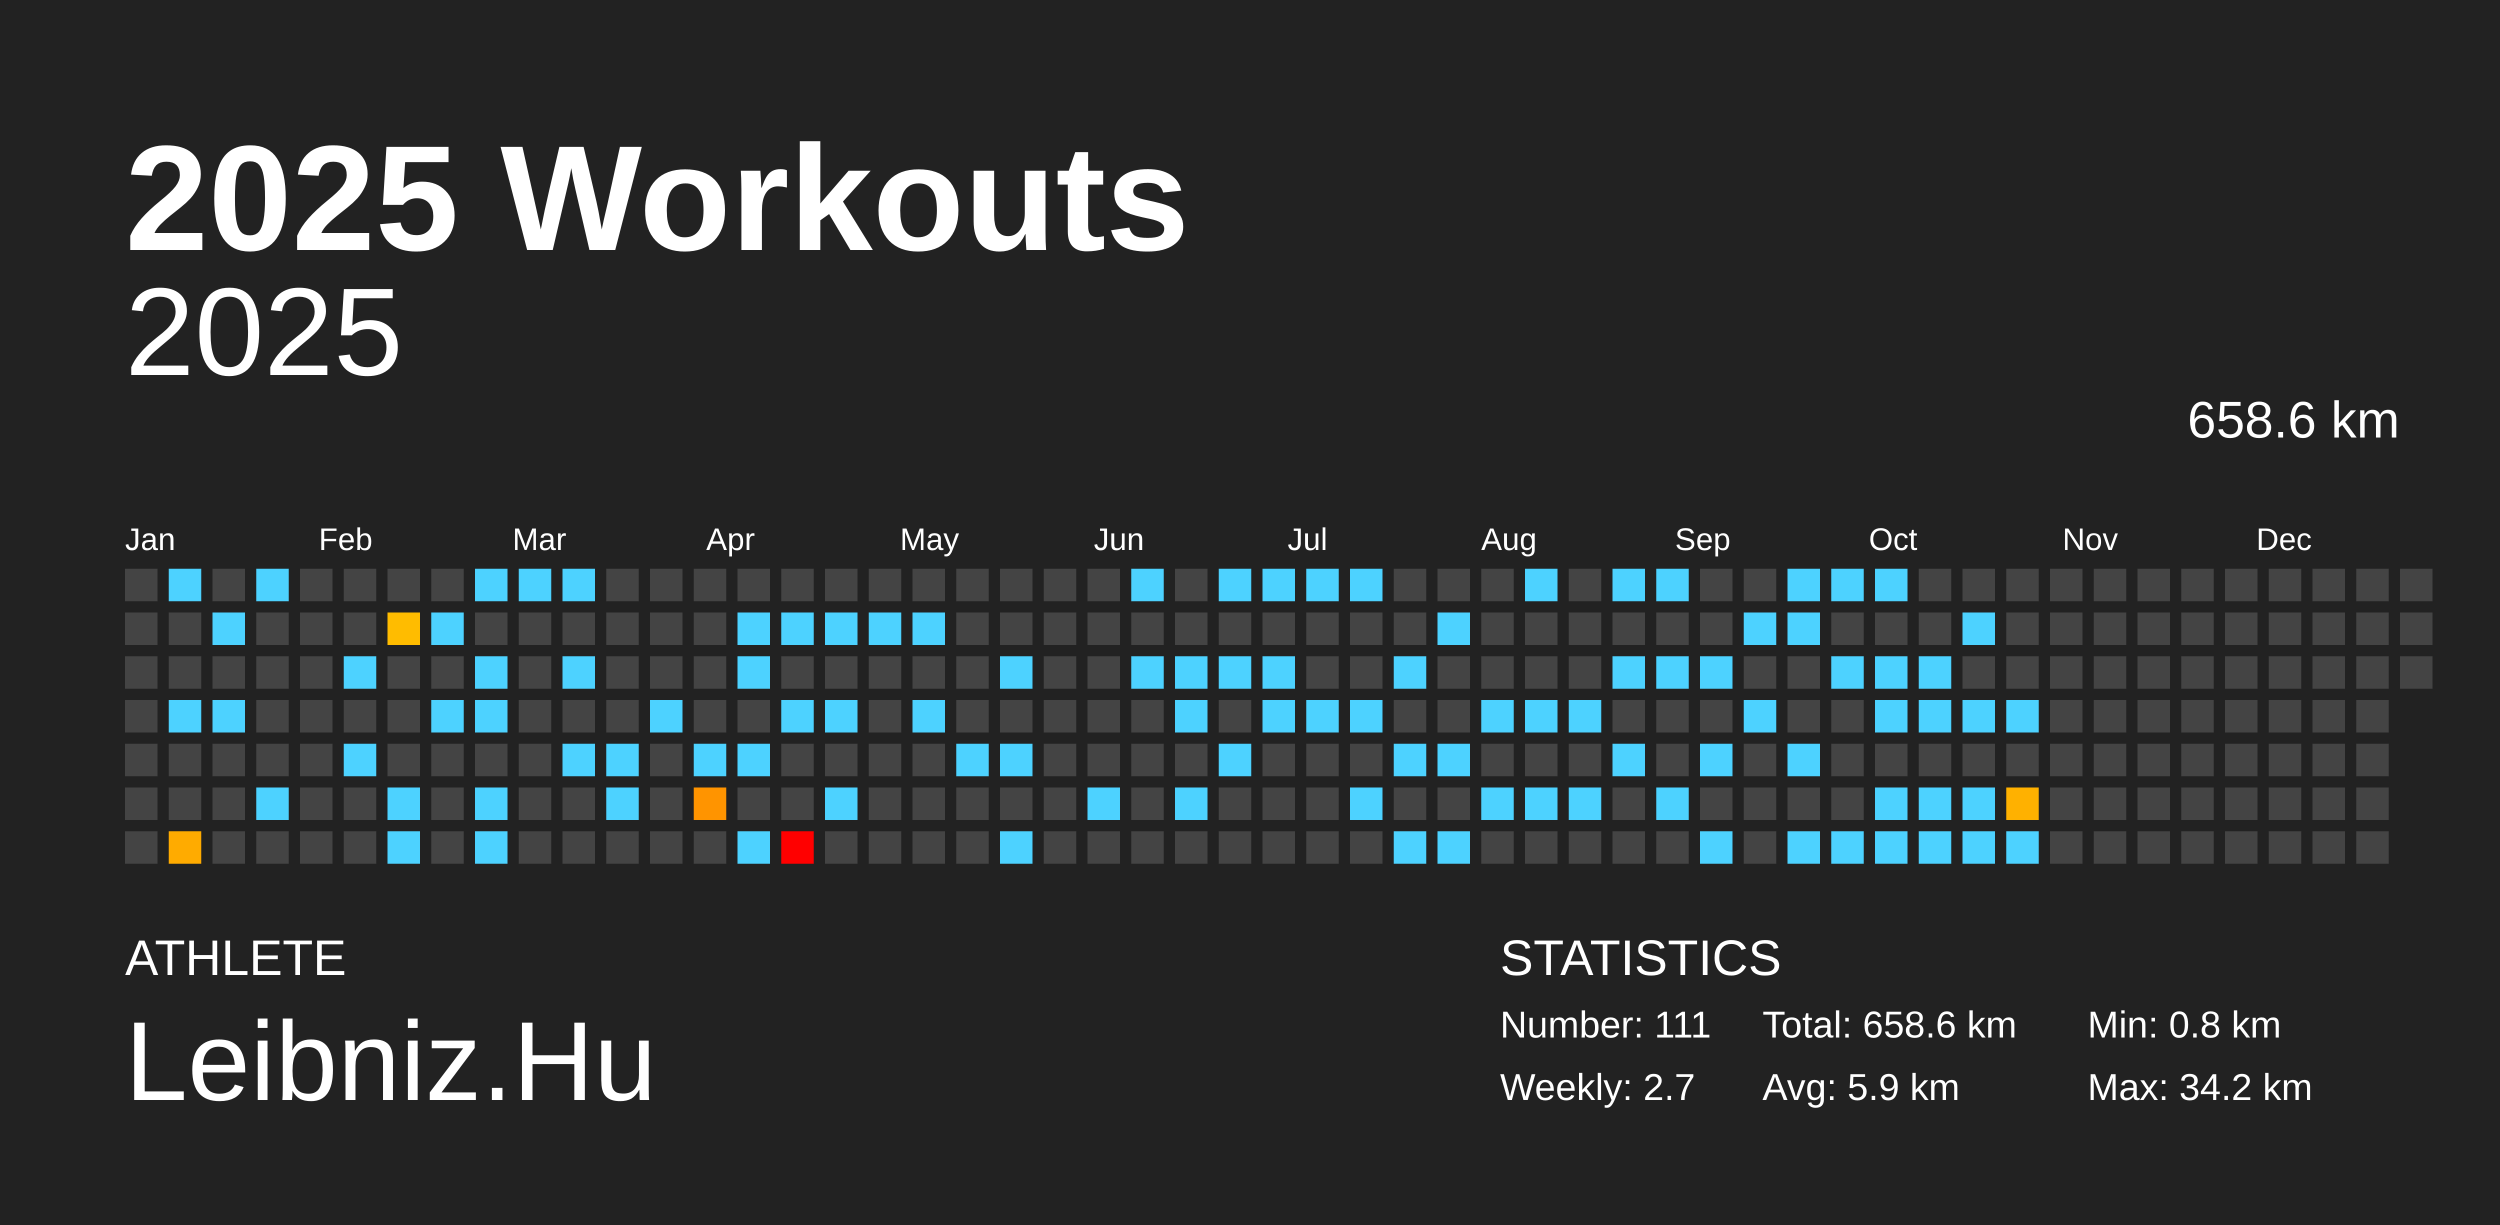
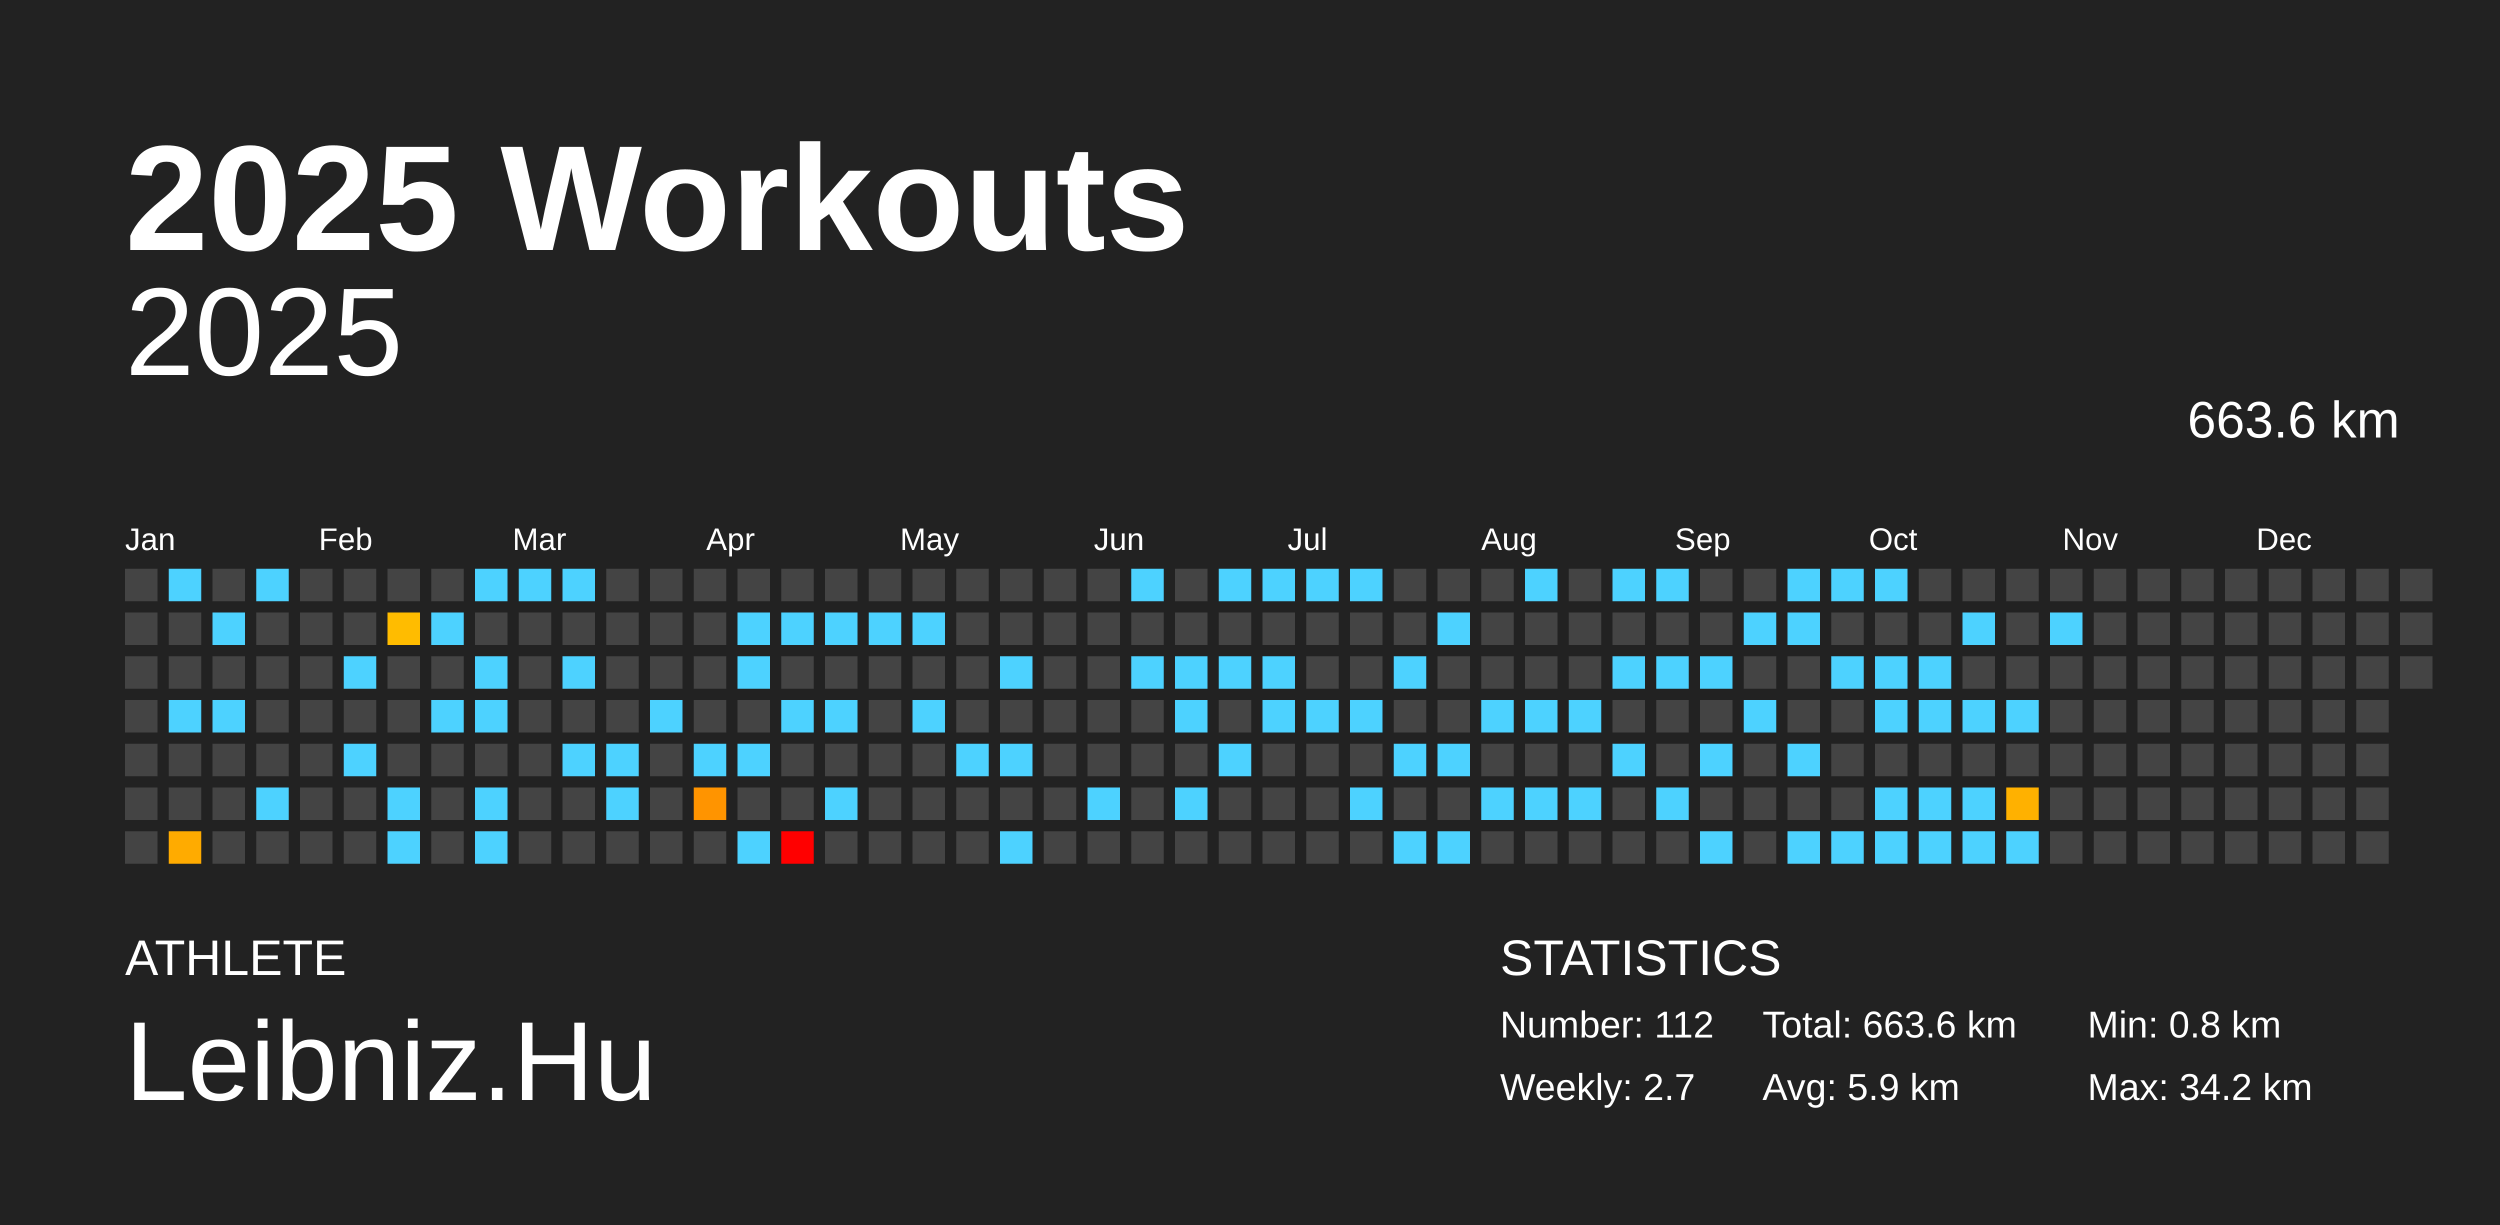
<svg xmlns="http://www.w3.org/2000/svg" baseProfile="full" height="98mm" version="1.1" viewBox="0,0,200,98" width="200mm">
  <defs />
  <rect fill="#222222" height="98" width="200" x="0" y="0" />
  <text fill="#FFFFFF" style="font-size:12px; font-family:Arial; font-weight:bold;" x="10" y="20">2025 Workouts</text>
  <text fill="#FFFFFF" style="font-size:4px; font-family:Arial" x="10" y="78">ATHLETE</text>
  <text fill="#FFFFFF" style="font-size:9px; font-family:Arial" x="10" y="88">Leibniz.Hu</text>
  <text fill="#FFFFFF" style="font-size:4px; font-family:Arial" x="120" y="78">STATISTICS</text>
-   <text fill="#FFFFFF" style="font-size:3px; font-family:Arial" x="120" y="83">Number: 111</text>
+   <text fill="#FFFFFF" style="font-size:3px; font-family:Arial" x="120" y="83">Number: 112</text>
  <text fill="#FFFFFF" style="font-size:3px; font-family:Arial" x="120" y="88">Weekly: 2.7</text>
-   <text fill="#FFFFFF" style="font-size:3px; font-family:Arial" x="141" y="83">Total: 658.6 km</text>
+   <text fill="#FFFFFF" style="font-size:3px; font-family:Arial" x="141" y="83">Total: 663.6 km</text>
  <text fill="#FFFFFF" style="font-size:3px; font-family:Arial" x="141" y="88">Avg: 5.9 km</text>
  <text fill="#FFFFFF" style="font-size:3px; font-family:Arial" x="167" y="83">Min: 0.8 km</text>
  <text fill="#FFFFFF" style="font-size:3px; font-family:Arial" x="167" y="88">Max: 34.2 km</text>
  <text alignment-baseline="hanging" fill="#FFFFFF" style="font-size:10.0px; font-family:Arial;" x="10" y="30">2025</text>
-   <text alignment-baseline="hanging" fill="#FFFFFF" style="font-size:4.125px; font-family:Arial;" x="175" y="35">658.6 km</text>
+   <text alignment-baseline="hanging" fill="#FFFFFF" style="font-size:4.125px; font-family:Arial;" x="175" y="35">663.6 km</text>
  <text fill="#FFFFFF" style="font-size:2.5px; font-family:Arial" x="10.0" y="44">Jan</text>
  <text fill="#FFFFFF" style="font-size:2.5px; font-family:Arial" x="25.5" y="44">Feb</text>
  <text fill="#FFFFFF" style="font-size:2.5px; font-family:Arial" x="41.0" y="44">Mar</text>
  <text fill="#FFFFFF" style="font-size:2.5px; font-family:Arial" x="56.5" y="44">Apr</text>
  <text fill="#FFFFFF" style="font-size:2.5px; font-family:Arial" x="72.0" y="44">May</text>
  <text fill="#FFFFFF" style="font-size:2.5px; font-family:Arial" x="87.5" y="44">Jun</text>
  <text fill="#FFFFFF" style="font-size:2.5px; font-family:Arial" x="103.0" y="44">Jul</text>
  <text fill="#FFFFFF" style="font-size:2.5px; font-family:Arial" x="118.5" y="44">Aug</text>
  <text fill="#FFFFFF" style="font-size:2.5px; font-family:Arial" x="134.0" y="44">Sep</text>
  <text fill="#FFFFFF" style="font-size:2.5px; font-family:Arial" x="149.5" y="44">Oct</text>
  <text fill="#FFFFFF" style="font-size:2.5px; font-family:Arial" x="165.0" y="44">Nov</text>
  <text fill="#FFFFFF" style="font-size:2.5px; font-family:Arial" x="180.5" y="44">Dec</text>
  <rect fill="#444444" height="2.6" width="2.6" x="10.0" y="45.5" />
  <rect fill="#444444" height="2.6" width="2.6" x="10.0" y="49.0" />
  <rect fill="#444444" height="2.6" width="2.6" x="10.0" y="52.5" />
  <rect fill="#444444" height="2.6" width="2.6" x="10.0" y="56.0" />
  <rect fill="#444444" height="2.6" width="2.6" x="10.0" y="59.5" />
  <rect fill="#444444" height="2.6" width="2.6" x="10.0" y="63.0" />
  <rect fill="#444444" height="2.6" width="2.6" x="10.0" y="66.5" />
  <rect fill="#4dd2ff" height="2.6" width="2.6" x="13.5" y="45.5" />
  <rect fill="#444444" height="2.6" width="2.6" x="13.5" y="49.0" />
  <rect fill="#444444" height="2.6" width="2.6" x="13.5" y="52.5" />
  <rect fill="#4dd2ff" height="2.6" width="2.6" x="13.5" y="56.0" />
  <rect fill="#444444" height="2.6" width="2.6" x="13.5" y="59.5" />
  <rect fill="#444444" height="2.6" width="2.6" x="13.5" y="63.0" />
  <rect fill="#ffab00" height="2.6" width="2.6" x="13.5" y="66.5" />
  <rect fill="#444444" height="2.6" width="2.6" x="17.0" y="45.5" />
  <rect fill="#4dd2ff" height="2.6" width="2.6" x="17.0" y="49.0" />
  <rect fill="#444444" height="2.6" width="2.6" x="17.0" y="52.5" />
  <rect fill="#4dd2ff" height="2.6" width="2.6" x="17.0" y="56.0" />
  <rect fill="#444444" height="2.6" width="2.6" x="17.0" y="59.5" />
  <rect fill="#444444" height="2.6" width="2.6" x="17.0" y="63.0" />
  <rect fill="#444444" height="2.6" width="2.6" x="17.0" y="66.5" />
  <rect fill="#4dd2ff" height="2.6" width="2.6" x="20.5" y="45.5" />
  <rect fill="#444444" height="2.6" width="2.6" x="20.5" y="49.0" />
  <rect fill="#444444" height="2.6" width="2.6" x="20.5" y="52.5" />
  <rect fill="#444444" height="2.6" width="2.6" x="20.5" y="56.0" />
  <rect fill="#444444" height="2.6" width="2.6" x="20.5" y="59.5" />
  <rect fill="#4dd2ff" height="2.6" width="2.6" x="20.5" y="63.0" />
  <rect fill="#444444" height="2.6" width="2.6" x="20.5" y="66.5" />
  <rect fill="#444444" height="2.6" width="2.6" x="24.0" y="45.5" />
  <rect fill="#444444" height="2.6" width="2.6" x="24.0" y="49.0" />
  <rect fill="#444444" height="2.6" width="2.6" x="24.0" y="52.5" />
  <rect fill="#444444" height="2.6" width="2.6" x="24.0" y="56.0" />
  <rect fill="#444444" height="2.6" width="2.6" x="24.0" y="59.5" />
  <rect fill="#444444" height="2.6" width="2.6" x="24.0" y="63.0" />
  <rect fill="#444444" height="2.6" width="2.6" x="24.0" y="66.5" />
  <rect fill="#444444" height="2.6" width="2.6" x="27.5" y="45.5" />
  <rect fill="#444444" height="2.6" width="2.6" x="27.5" y="49.0" />
  <rect fill="#4dd2ff" height="2.6" width="2.6" x="27.5" y="52.5" />
  <rect fill="#444444" height="2.6" width="2.6" x="27.5" y="56.0" />
  <rect fill="#4dd2ff" height="2.6" width="2.6" x="27.5" y="59.5" />
  <rect fill="#444444" height="2.6" width="2.6" x="27.5" y="63.0" />
  <rect fill="#444444" height="2.6" width="2.6" x="27.5" y="66.5" />
  <rect fill="#444444" height="2.6" width="2.6" x="31.0" y="45.5" />
  <rect fill="#ffbc00" height="2.6" width="2.6" x="31.0" y="49.0" />
  <rect fill="#444444" height="2.6" width="2.6" x="31.0" y="52.5" />
  <rect fill="#444444" height="2.6" width="2.6" x="31.0" y="56.0" />
  <rect fill="#444444" height="2.6" width="2.6" x="31.0" y="59.5" />
  <rect fill="#4dd2ff" height="2.6" width="2.6" x="31.0" y="63.0" />
  <rect fill="#4dd2ff" height="2.6" width="2.6" x="31.0" y="66.5" />
  <rect fill="#444444" height="2.6" width="2.6" x="34.5" y="45.5" />
  <rect fill="#4dd2ff" height="2.6" width="2.6" x="34.5" y="49.0" />
  <rect fill="#444444" height="2.6" width="2.6" x="34.5" y="52.5" />
  <rect fill="#4dd2ff" height="2.6" width="2.6" x="34.5" y="56.0" />
  <rect fill="#444444" height="2.6" width="2.6" x="34.5" y="59.5" />
  <rect fill="#444444" height="2.6" width="2.6" x="34.5" y="63.0" />
  <rect fill="#444444" height="2.6" width="2.6" x="34.5" y="66.5" />
  <rect fill="#4dd2ff" height="2.6" width="2.6" x="38.0" y="45.5" />
  <rect fill="#444444" height="2.6" width="2.6" x="38.0" y="49.0" />
  <rect fill="#4dd2ff" height="2.6" width="2.6" x="38.0" y="52.5" />
  <rect fill="#4dd2ff" height="2.6" width="2.6" x="38.0" y="56.0" />
  <rect fill="#444444" height="2.6" width="2.6" x="38.0" y="59.5" />
  <rect fill="#4dd2ff" height="2.6" width="2.6" x="38.0" y="63.0" />
  <rect fill="#4dd2ff" height="2.6" width="2.6" x="38.0" y="66.5" />
  <rect fill="#4dd2ff" height="2.6" width="2.6" x="41.5" y="45.5" />
  <rect fill="#444444" height="2.6" width="2.6" x="41.5" y="49.0" />
  <rect fill="#444444" height="2.6" width="2.6" x="41.5" y="52.5" />
  <rect fill="#444444" height="2.6" width="2.6" x="41.5" y="56.0" />
  <rect fill="#444444" height="2.6" width="2.6" x="41.5" y="59.5" />
  <rect fill="#444444" height="2.6" width="2.6" x="41.5" y="63.0" />
  <rect fill="#444444" height="2.6" width="2.6" x="41.5" y="66.5" />
  <rect fill="#4dd2ff" height="2.6" width="2.6" x="45.0" y="45.5" />
  <rect fill="#444444" height="2.6" width="2.6" x="45.0" y="49.0" />
  <rect fill="#4dd2ff" height="2.6" width="2.6" x="45.0" y="52.5" />
  <rect fill="#444444" height="2.6" width="2.6" x="45.0" y="56.0" />
  <rect fill="#4dd2ff" height="2.6" width="2.6" x="45.0" y="59.5" />
  <rect fill="#444444" height="2.6" width="2.6" x="45.0" y="63.0" />
  <rect fill="#444444" height="2.6" width="2.6" x="45.0" y="66.5" />
  <rect fill="#444444" height="2.6" width="2.6" x="48.5" y="45.5" />
  <rect fill="#444444" height="2.6" width="2.6" x="48.5" y="49.0" />
  <rect fill="#444444" height="2.6" width="2.6" x="48.5" y="52.5" />
  <rect fill="#444444" height="2.6" width="2.6" x="48.5" y="56.0" />
  <rect fill="#4dd2ff" height="2.6" width="2.6" x="48.5" y="59.5" />
  <rect fill="#4dd2ff" height="2.6" width="2.6" x="48.5" y="63.0" />
  <rect fill="#444444" height="2.6" width="2.6" x="48.5" y="66.5" />
  <rect fill="#444444" height="2.6" width="2.6" x="52.0" y="45.5" />
  <rect fill="#444444" height="2.6" width="2.6" x="52.0" y="49.0" />
  <rect fill="#444444" height="2.6" width="2.6" x="52.0" y="52.5" />
  <rect fill="#4dd2ff" height="2.6" width="2.6" x="52.0" y="56.0" />
  <rect fill="#444444" height="2.6" width="2.6" x="52.0" y="59.5" />
  <rect fill="#444444" height="2.6" width="2.6" x="52.0" y="63.0" />
  <rect fill="#444444" height="2.6" width="2.6" x="52.0" y="66.5" />
  <rect fill="#444444" height="2.6" width="2.6" x="55.5" y="45.5" />
  <rect fill="#444444" height="2.6" width="2.6" x="55.5" y="49.0" />
  <rect fill="#444444" height="2.6" width="2.6" x="55.5" y="52.5" />
  <rect fill="#444444" height="2.6" width="2.6" x="55.5" y="56.0" />
  <rect fill="#4dd2ff" height="2.6" width="2.6" x="55.5" y="59.5" />
  <rect fill="#ff9400" height="2.6" width="2.6" x="55.5" y="63.0" />
  <rect fill="#444444" height="2.6" width="2.6" x="55.5" y="66.5" />
  <rect fill="#444444" height="2.6" width="2.6" x="59.0" y="45.5" />
  <rect fill="#4dd2ff" height="2.6" width="2.6" x="59.0" y="49.0" />
  <rect fill="#4dd2ff" height="2.6" width="2.6" x="59.0" y="52.5" />
  <rect fill="#444444" height="2.6" width="2.6" x="59.0" y="56.0" />
  <rect fill="#4dd2ff" height="2.6" width="2.6" x="59.0" y="59.5" />
  <rect fill="#444444" height="2.6" width="2.6" x="59.0" y="63.0" />
  <rect fill="#4dd2ff" height="2.6" width="2.6" x="59.0" y="66.5" />
  <rect fill="#444444" height="2.6" width="2.6" x="62.5" y="45.5" />
  <rect fill="#4dd2ff" height="2.6" width="2.6" x="62.5" y="49.0" />
  <rect fill="#444444" height="2.6" width="2.6" x="62.5" y="52.5" />
  <rect fill="#4dd2ff" height="2.6" width="2.6" x="62.5" y="56.0" />
  <rect fill="#444444" height="2.6" width="2.6" x="62.5" y="59.5" />
  <rect fill="#444444" height="2.6" width="2.6" x="62.5" y="63.0" />
  <rect fill="red" height="2.6" width="2.6" x="62.5" y="66.5" />
  <rect fill="#444444" height="2.6" width="2.6" x="66.0" y="45.5" />
  <rect fill="#4dd2ff" height="2.6" width="2.6" x="66.0" y="49.0" />
  <rect fill="#444444" height="2.6" width="2.6" x="66.0" y="52.5" />
  <rect fill="#4dd2ff" height="2.6" width="2.6" x="66.0" y="56.0" />
  <rect fill="#444444" height="2.6" width="2.6" x="66.0" y="59.5" />
  <rect fill="#4dd2ff" height="2.6" width="2.6" x="66.0" y="63.0" />
  <rect fill="#444444" height="2.6" width="2.6" x="66.0" y="66.5" />
  <rect fill="#444444" height="2.6" width="2.6" x="69.5" y="45.5" />
  <rect fill="#4dd2ff" height="2.6" width="2.6" x="69.5" y="49.0" />
  <rect fill="#444444" height="2.6" width="2.6" x="69.5" y="52.5" />
  <rect fill="#444444" height="2.6" width="2.6" x="69.5" y="56.0" />
  <rect fill="#444444" height="2.6" width="2.6" x="69.5" y="59.5" />
  <rect fill="#444444" height="2.6" width="2.6" x="69.5" y="63.0" />
  <rect fill="#444444" height="2.6" width="2.6" x="69.5" y="66.5" />
  <rect fill="#444444" height="2.6" width="2.6" x="73.0" y="45.5" />
  <rect fill="#4dd2ff" height="2.6" width="2.6" x="73.0" y="49.0" />
  <rect fill="#444444" height="2.6" width="2.6" x="73.0" y="52.5" />
  <rect fill="#4dd2ff" height="2.6" width="2.6" x="73.0" y="56.0" />
  <rect fill="#444444" height="2.6" width="2.6" x="73.0" y="59.5" />
  <rect fill="#444444" height="2.6" width="2.6" x="73.0" y="63.0" />
  <rect fill="#444444" height="2.6" width="2.6" x="73.0" y="66.5" />
  <rect fill="#444444" height="2.6" width="2.6" x="76.5" y="45.5" />
  <rect fill="#444444" height="2.6" width="2.6" x="76.5" y="49.0" />
  <rect fill="#444444" height="2.6" width="2.6" x="76.5" y="52.5" />
  <rect fill="#444444" height="2.6" width="2.6" x="76.5" y="56.0" />
  <rect fill="#4dd2ff" height="2.6" width="2.6" x="76.5" y="59.5" />
  <rect fill="#444444" height="2.6" width="2.6" x="76.5" y="63.0" />
  <rect fill="#444444" height="2.6" width="2.6" x="76.5" y="66.5" />
  <rect fill="#444444" height="2.6" width="2.6" x="80.0" y="45.5" />
  <rect fill="#444444" height="2.6" width="2.6" x="80.0" y="49.0" />
  <rect fill="#4dd2ff" height="2.6" width="2.6" x="80.0" y="52.5" />
  <rect fill="#444444" height="2.6" width="2.6" x="80.0" y="56.0" />
  <rect fill="#4dd2ff" height="2.6" width="2.6" x="80.0" y="59.5" />
  <rect fill="#444444" height="2.6" width="2.6" x="80.0" y="63.0" />
  <rect fill="#4dd2ff" height="2.6" width="2.6" x="80.0" y="66.5" />
  <rect fill="#444444" height="2.6" width="2.6" x="83.5" y="45.5" />
  <rect fill="#444444" height="2.6" width="2.6" x="83.5" y="49.0" />
  <rect fill="#444444" height="2.6" width="2.6" x="83.5" y="52.5" />
  <rect fill="#444444" height="2.6" width="2.6" x="83.5" y="56.0" />
  <rect fill="#444444" height="2.6" width="2.6" x="83.5" y="59.5" />
  <rect fill="#444444" height="2.6" width="2.6" x="83.5" y="63.0" />
  <rect fill="#444444" height="2.6" width="2.6" x="83.5" y="66.5" />
  <rect fill="#444444" height="2.6" width="2.6" x="87.0" y="45.5" />
  <rect fill="#444444" height="2.6" width="2.6" x="87.0" y="49.0" />
  <rect fill="#444444" height="2.6" width="2.6" x="87.0" y="52.5" />
  <rect fill="#444444" height="2.6" width="2.6" x="87.0" y="56.0" />
  <rect fill="#444444" height="2.6" width="2.6" x="87.0" y="59.5" />
  <rect fill="#4dd2ff" height="2.6" width="2.6" x="87.0" y="63.0" />
  <rect fill="#444444" height="2.6" width="2.6" x="87.0" y="66.5" />
  <rect fill="#4dd2ff" height="2.6" width="2.6" x="90.5" y="45.5" />
  <rect fill="#444444" height="2.6" width="2.6" x="90.5" y="49.0" />
  <rect fill="#4dd2ff" height="2.6" width="2.6" x="90.5" y="52.5" />
  <rect fill="#444444" height="2.6" width="2.6" x="90.5" y="56.0" />
  <rect fill="#444444" height="2.6" width="2.6" x="90.5" y="59.5" />
  <rect fill="#444444" height="2.6" width="2.6" x="90.5" y="63.0" />
  <rect fill="#444444" height="2.6" width="2.6" x="90.5" y="66.5" />
  <rect fill="#444444" height="2.6" width="2.6" x="94.0" y="45.5" />
  <rect fill="#444444" height="2.6" width="2.6" x="94.0" y="49.0" />
  <rect fill="#4dd2ff" height="2.6" width="2.6" x="94.0" y="52.5" />
  <rect fill="#4dd2ff" height="2.6" width="2.6" x="94.0" y="56.0" />
  <rect fill="#444444" height="2.6" width="2.6" x="94.0" y="59.5" />
  <rect fill="#4dd2ff" height="2.6" width="2.6" x="94.0" y="63.0" />
  <rect fill="#444444" height="2.6" width="2.6" x="94.0" y="66.5" />
  <rect fill="#4dd2ff" height="2.6" width="2.6" x="97.5" y="45.5" />
  <rect fill="#444444" height="2.6" width="2.6" x="97.5" y="49.0" />
  <rect fill="#4dd2ff" height="2.6" width="2.6" x="97.5" y="52.5" />
  <rect fill="#444444" height="2.6" width="2.6" x="97.5" y="56.0" />
  <rect fill="#4dd2ff" height="2.6" width="2.6" x="97.5" y="59.5" />
  <rect fill="#444444" height="2.6" width="2.6" x="97.5" y="63.0" />
  <rect fill="#444444" height="2.6" width="2.6" x="97.5" y="66.5" />
  <rect fill="#4dd2ff" height="2.6" width="2.6" x="101.0" y="45.5" />
  <rect fill="#444444" height="2.6" width="2.6" x="101.0" y="49.0" />
  <rect fill="#4dd2ff" height="2.6" width="2.6" x="101.0" y="52.5" />
  <rect fill="#4dd2ff" height="2.6" width="2.6" x="101.0" y="56.0" />
  <rect fill="#444444" height="2.6" width="2.6" x="101.0" y="59.5" />
  <rect fill="#444444" height="2.6" width="2.6" x="101.0" y="63.0" />
  <rect fill="#444444" height="2.6" width="2.6" x="101.0" y="66.5" />
  <rect fill="#4dd2ff" height="2.6" width="2.6" x="104.5" y="45.5" />
  <rect fill="#444444" height="2.6" width="2.6" x="104.5" y="49.0" />
  <rect fill="#444444" height="2.6" width="2.6" x="104.5" y="52.5" />
  <rect fill="#4dd2ff" height="2.6" width="2.6" x="104.5" y="56.0" />
  <rect fill="#444444" height="2.6" width="2.6" x="104.5" y="59.5" />
  <rect fill="#444444" height="2.6" width="2.6" x="104.5" y="63.0" />
  <rect fill="#444444" height="2.6" width="2.6" x="104.5" y="66.5" />
  <rect fill="#4dd2ff" height="2.6" width="2.6" x="108.0" y="45.5" />
  <rect fill="#444444" height="2.6" width="2.6" x="108.0" y="49.0" />
  <rect fill="#444444" height="2.6" width="2.6" x="108.0" y="52.5" />
  <rect fill="#4dd2ff" height="2.6" width="2.6" x="108.0" y="56.0" />
  <rect fill="#444444" height="2.6" width="2.6" x="108.0" y="59.5" />
  <rect fill="#4dd2ff" height="2.6" width="2.6" x="108.0" y="63.0" />
  <rect fill="#444444" height="2.6" width="2.6" x="108.0" y="66.5" />
  <rect fill="#444444" height="2.6" width="2.6" x="111.5" y="45.5" />
  <rect fill="#444444" height="2.6" width="2.6" x="111.5" y="49.0" />
  <rect fill="#4dd2ff" height="2.6" width="2.6" x="111.5" y="52.5" />
  <rect fill="#444444" height="2.6" width="2.6" x="111.5" y="56.0" />
  <rect fill="#4dd2ff" height="2.6" width="2.6" x="111.5" y="59.5" />
  <rect fill="#444444" height="2.6" width="2.6" x="111.5" y="63.0" />
  <rect fill="#4dd2ff" height="2.6" width="2.6" x="111.5" y="66.5" />
  <rect fill="#444444" height="2.6" width="2.6" x="115.0" y="45.5" />
  <rect fill="#4dd2ff" height="2.6" width="2.6" x="115.0" y="49.0" />
  <rect fill="#444444" height="2.6" width="2.6" x="115.0" y="52.5" />
  <rect fill="#444444" height="2.6" width="2.6" x="115.0" y="56.0" />
  <rect fill="#4dd2ff" height="2.6" width="2.6" x="115.0" y="59.5" />
  <rect fill="#444444" height="2.6" width="2.6" x="115.0" y="63.0" />
  <rect fill="#4dd2ff" height="2.6" width="2.6" x="115.0" y="66.5" />
  <rect fill="#444444" height="2.6" width="2.6" x="118.5" y="45.5" />
  <rect fill="#444444" height="2.6" width="2.6" x="118.5" y="49.0" />
  <rect fill="#444444" height="2.6" width="2.6" x="118.5" y="52.5" />
  <rect fill="#4dd2ff" height="2.6" width="2.6" x="118.5" y="56.0" />
  <rect fill="#444444" height="2.6" width="2.6" x="118.5" y="59.5" />
  <rect fill="#4dd2ff" height="2.6" width="2.6" x="118.5" y="63.0" />
  <rect fill="#444444" height="2.6" width="2.6" x="118.5" y="66.5" />
  <rect fill="#4dd2ff" height="2.6" width="2.6" x="122.0" y="45.5" />
  <rect fill="#444444" height="2.6" width="2.6" x="122.0" y="49.0" />
  <rect fill="#444444" height="2.6" width="2.6" x="122.0" y="52.5" />
  <rect fill="#4dd2ff" height="2.6" width="2.6" x="122.0" y="56.0" />
  <rect fill="#444444" height="2.6" width="2.6" x="122.0" y="59.5" />
  <rect fill="#4dd2ff" height="2.6" width="2.6" x="122.0" y="63.0" />
  <rect fill="#444444" height="2.6" width="2.6" x="122.0" y="66.5" />
  <rect fill="#444444" height="2.6" width="2.6" x="125.5" y="45.5" />
  <rect fill="#444444" height="2.6" width="2.6" x="125.5" y="49.0" />
  <rect fill="#444444" height="2.6" width="2.6" x="125.5" y="52.5" />
  <rect fill="#4dd2ff" height="2.6" width="2.6" x="125.5" y="56.0" />
  <rect fill="#444444" height="2.6" width="2.6" x="125.5" y="59.5" />
  <rect fill="#4dd2ff" height="2.6" width="2.6" x="125.5" y="63.0" />
  <rect fill="#444444" height="2.6" width="2.6" x="125.5" y="66.5" />
  <rect fill="#4dd2ff" height="2.6" width="2.6" x="129.0" y="45.5" />
  <rect fill="#444444" height="2.6" width="2.6" x="129.0" y="49.0" />
  <rect fill="#4dd2ff" height="2.6" width="2.6" x="129.0" y="52.5" />
  <rect fill="#444444" height="2.6" width="2.6" x="129.0" y="56.0" />
  <rect fill="#4dd2ff" height="2.6" width="2.6" x="129.0" y="59.5" />
  <rect fill="#444444" height="2.6" width="2.6" x="129.0" y="63.0" />
  <rect fill="#444444" height="2.6" width="2.6" x="129.0" y="66.5" />
  <rect fill="#4dd2ff" height="2.6" width="2.6" x="132.5" y="45.5" />
  <rect fill="#444444" height="2.6" width="2.6" x="132.5" y="49.0" />
  <rect fill="#4dd2ff" height="2.6" width="2.6" x="132.5" y="52.5" />
  <rect fill="#444444" height="2.6" width="2.6" x="132.5" y="56.0" />
  <rect fill="#444444" height="2.6" width="2.6" x="132.5" y="59.5" />
  <rect fill="#4dd2ff" height="2.6" width="2.6" x="132.5" y="63.0" />
  <rect fill="#444444" height="2.6" width="2.6" x="132.5" y="66.5" />
  <rect fill="#444444" height="2.6" width="2.6" x="136.0" y="45.5" />
  <rect fill="#444444" height="2.6" width="2.6" x="136.0" y="49.0" />
  <rect fill="#4dd2ff" height="2.6" width="2.6" x="136.0" y="52.5" />
  <rect fill="#444444" height="2.6" width="2.6" x="136.0" y="56.0" />
  <rect fill="#4dd2ff" height="2.6" width="2.6" x="136.0" y="59.5" />
  <rect fill="#444444" height="2.6" width="2.6" x="136.0" y="63.0" />
  <rect fill="#4dd2ff" height="2.6" width="2.6" x="136.0" y="66.5" />
  <rect fill="#444444" height="2.6" width="2.6" x="139.5" y="45.5" />
  <rect fill="#4dd2ff" height="2.6" width="2.6" x="139.5" y="49.0" />
  <rect fill="#444444" height="2.6" width="2.6" x="139.5" y="52.5" />
  <rect fill="#4dd2ff" height="2.6" width="2.6" x="139.5" y="56.0" />
  <rect fill="#444444" height="2.6" width="2.6" x="139.5" y="59.5" />
  <rect fill="#444444" height="2.6" width="2.6" x="139.5" y="63.0" />
  <rect fill="#444444" height="2.6" width="2.6" x="139.5" y="66.5" />
  <rect fill="#4dd2ff" height="2.6" width="2.6" x="143.0" y="45.5" />
  <rect fill="#4dd2ff" height="2.6" width="2.6" x="143.0" y="49.0" />
  <rect fill="#444444" height="2.6" width="2.6" x="143.0" y="52.5" />
  <rect fill="#444444" height="2.6" width="2.6" x="143.0" y="56.0" />
  <rect fill="#4dd2ff" height="2.6" width="2.6" x="143.0" y="59.5" />
  <rect fill="#444444" height="2.6" width="2.6" x="143.0" y="63.0" />
  <rect fill="#4dd2ff" height="2.6" width="2.6" x="143.0" y="66.5" />
  <rect fill="#4dd2ff" height="2.6" width="2.6" x="146.5" y="45.5" />
  <rect fill="#444444" height="2.6" width="2.6" x="146.5" y="49.0" />
  <rect fill="#4dd2ff" height="2.6" width="2.6" x="146.5" y="52.5" />
  <rect fill="#444444" height="2.6" width="2.6" x="146.5" y="56.0" />
  <rect fill="#444444" height="2.6" width="2.6" x="146.5" y="59.5" />
  <rect fill="#444444" height="2.6" width="2.6" x="146.5" y="63.0" />
  <rect fill="#4dd2ff" height="2.6" width="2.6" x="146.5" y="66.5" />
  <rect fill="#4dd2ff" height="2.6" width="2.6" x="150.0" y="45.5" />
  <rect fill="#444444" height="2.6" width="2.6" x="150.0" y="49.0" />
  <rect fill="#4dd2ff" height="2.6" width="2.6" x="150.0" y="52.5" />
  <rect fill="#4dd2ff" height="2.6" width="2.6" x="150.0" y="56.0" />
  <rect fill="#444444" height="2.6" width="2.6" x="150.0" y="59.5" />
  <rect fill="#4dd2ff" height="2.6" width="2.6" x="150.0" y="63.0" />
  <rect fill="#4dd2ff" height="2.6" width="2.6" x="150.0" y="66.5" />
  <rect fill="#444444" height="2.6" width="2.6" x="153.5" y="45.5" />
  <rect fill="#444444" height="2.6" width="2.6" x="153.5" y="49.0" />
  <rect fill="#4dd2ff" height="2.6" width="2.6" x="153.5" y="52.5" />
  <rect fill="#4dd2ff" height="2.6" width="2.6" x="153.5" y="56.0" />
  <rect fill="#444444" height="2.6" width="2.6" x="153.5" y="59.5" />
  <rect fill="#4dd2ff" height="2.6" width="2.6" x="153.5" y="63.0" />
  <rect fill="#4dd2ff" height="2.6" width="2.6" x="153.5" y="66.5" />
  <rect fill="#444444" height="2.6" width="2.6" x="157.0" y="45.5" />
  <rect fill="#4dd2ff" height="2.6" width="2.6" x="157.0" y="49.0" />
  <rect fill="#444444" height="2.6" width="2.6" x="157.0" y="52.5" />
  <rect fill="#4dd2ff" height="2.6" width="2.6" x="157.0" y="56.0" />
  <rect fill="#444444" height="2.6" width="2.6" x="157.0" y="59.5" />
  <rect fill="#4dd2ff" height="2.6" width="2.6" x="157.0" y="63.0" />
  <rect fill="#4dd2ff" height="2.6" width="2.6" x="157.0" y="66.5" />
  <rect fill="#444444" height="2.6" width="2.6" x="160.5" y="45.5" />
  <rect fill="#444444" height="2.6" width="2.6" x="160.5" y="49.0" />
  <rect fill="#444444" height="2.6" width="2.6" x="160.5" y="52.5" />
  <rect fill="#4dd2ff" height="2.6" width="2.6" x="160.5" y="56.0" />
  <rect fill="#444444" height="2.6" width="2.6" x="160.5" y="59.5" />
  <rect fill="#ffb100" height="2.6" width="2.6" x="160.5" y="63.0" />
  <rect fill="#4dd2ff" height="2.6" width="2.6" x="160.5" y="66.5" />
  <rect fill="#444444" height="2.6" width="2.6" x="164.0" y="45.5" />
-   <rect fill="#444444" height="2.6" width="2.6" x="164.0" y="49.0" />
+   <rect fill="#4dd2ff" height="2.6" width="2.6" x="164.0" y="49.0" />
  <rect fill="#444444" height="2.6" width="2.6" x="164.0" y="52.5" />
  <rect fill="#444444" height="2.6" width="2.6" x="164.0" y="56.0" />
  <rect fill="#444444" height="2.6" width="2.6" x="164.0" y="59.5" />
  <rect fill="#444444" height="2.6" width="2.6" x="164.0" y="63.0" />
  <rect fill="#444444" height="2.6" width="2.6" x="164.0" y="66.5" />
  <rect fill="#444444" height="2.6" width="2.6" x="167.5" y="45.5" />
  <rect fill="#444444" height="2.6" width="2.6" x="167.5" y="49.0" />
  <rect fill="#444444" height="2.6" width="2.6" x="167.5" y="52.5" />
  <rect fill="#444444" height="2.6" width="2.6" x="167.5" y="56.0" />
  <rect fill="#444444" height="2.6" width="2.6" x="167.5" y="59.5" />
  <rect fill="#444444" height="2.6" width="2.6" x="167.5" y="63.0" />
  <rect fill="#444444" height="2.6" width="2.6" x="167.5" y="66.5" />
  <rect fill="#444444" height="2.6" width="2.6" x="171.0" y="45.5" />
  <rect fill="#444444" height="2.6" width="2.6" x="171.0" y="49.0" />
  <rect fill="#444444" height="2.6" width="2.6" x="171.0" y="52.5" />
  <rect fill="#444444" height="2.6" width="2.6" x="171.0" y="56.0" />
  <rect fill="#444444" height="2.6" width="2.6" x="171.0" y="59.5" />
  <rect fill="#444444" height="2.6" width="2.6" x="171.0" y="63.0" />
  <rect fill="#444444" height="2.6" width="2.6" x="171.0" y="66.5" />
  <rect fill="#444444" height="2.6" width="2.6" x="174.5" y="45.5" />
  <rect fill="#444444" height="2.6" width="2.6" x="174.5" y="49.0" />
  <rect fill="#444444" height="2.6" width="2.6" x="174.5" y="52.5" />
  <rect fill="#444444" height="2.6" width="2.6" x="174.5" y="56.0" />
  <rect fill="#444444" height="2.6" width="2.6" x="174.5" y="59.5" />
  <rect fill="#444444" height="2.6" width="2.6" x="174.5" y="63.0" />
  <rect fill="#444444" height="2.6" width="2.6" x="174.5" y="66.5" />
  <rect fill="#444444" height="2.6" width="2.6" x="178.0" y="45.5" />
  <rect fill="#444444" height="2.6" width="2.6" x="178.0" y="49.0" />
  <rect fill="#444444" height="2.6" width="2.6" x="178.0" y="52.5" />
  <rect fill="#444444" height="2.6" width="2.6" x="178.0" y="56.0" />
  <rect fill="#444444" height="2.6" width="2.6" x="178.0" y="59.5" />
  <rect fill="#444444" height="2.6" width="2.6" x="178.0" y="63.0" />
  <rect fill="#444444" height="2.6" width="2.6" x="178.0" y="66.5" />
  <rect fill="#444444" height="2.6" width="2.6" x="181.5" y="45.5" />
  <rect fill="#444444" height="2.6" width="2.6" x="181.5" y="49.0" />
  <rect fill="#444444" height="2.6" width="2.6" x="181.5" y="52.5" />
  <rect fill="#444444" height="2.6" width="2.6" x="181.5" y="56.0" />
  <rect fill="#444444" height="2.6" width="2.6" x="181.5" y="59.5" />
  <rect fill="#444444" height="2.6" width="2.6" x="181.5" y="63.0" />
  <rect fill="#444444" height="2.6" width="2.6" x="181.5" y="66.5" />
  <rect fill="#444444" height="2.6" width="2.6" x="185.0" y="45.5" />
  <rect fill="#444444" height="2.6" width="2.6" x="185.0" y="49.0" />
  <rect fill="#444444" height="2.6" width="2.6" x="185.0" y="52.5" />
  <rect fill="#444444" height="2.6" width="2.6" x="185.0" y="56.0" />
  <rect fill="#444444" height="2.6" width="2.6" x="185.0" y="59.5" />
  <rect fill="#444444" height="2.6" width="2.6" x="185.0" y="63.0" />
  <rect fill="#444444" height="2.6" width="2.6" x="185.0" y="66.5" />
  <rect fill="#444444" height="2.6" width="2.6" x="188.5" y="45.5" />
  <rect fill="#444444" height="2.6" width="2.6" x="188.5" y="49.0" />
  <rect fill="#444444" height="2.6" width="2.6" x="188.5" y="52.5" />
  <rect fill="#444444" height="2.6" width="2.6" x="188.5" y="56.0" />
  <rect fill="#444444" height="2.6" width="2.6" x="188.5" y="59.5" />
  <rect fill="#444444" height="2.6" width="2.6" x="188.5" y="63.0" />
  <rect fill="#444444" height="2.6" width="2.6" x="188.5" y="66.5" />
  <rect fill="#444444" height="2.6" width="2.6" x="192.0" y="45.5" />
  <rect fill="#444444" height="2.6" width="2.6" x="192.0" y="49.0" />
  <rect fill="#444444" height="2.6" width="2.6" x="192.0" y="52.5" />
</svg>
